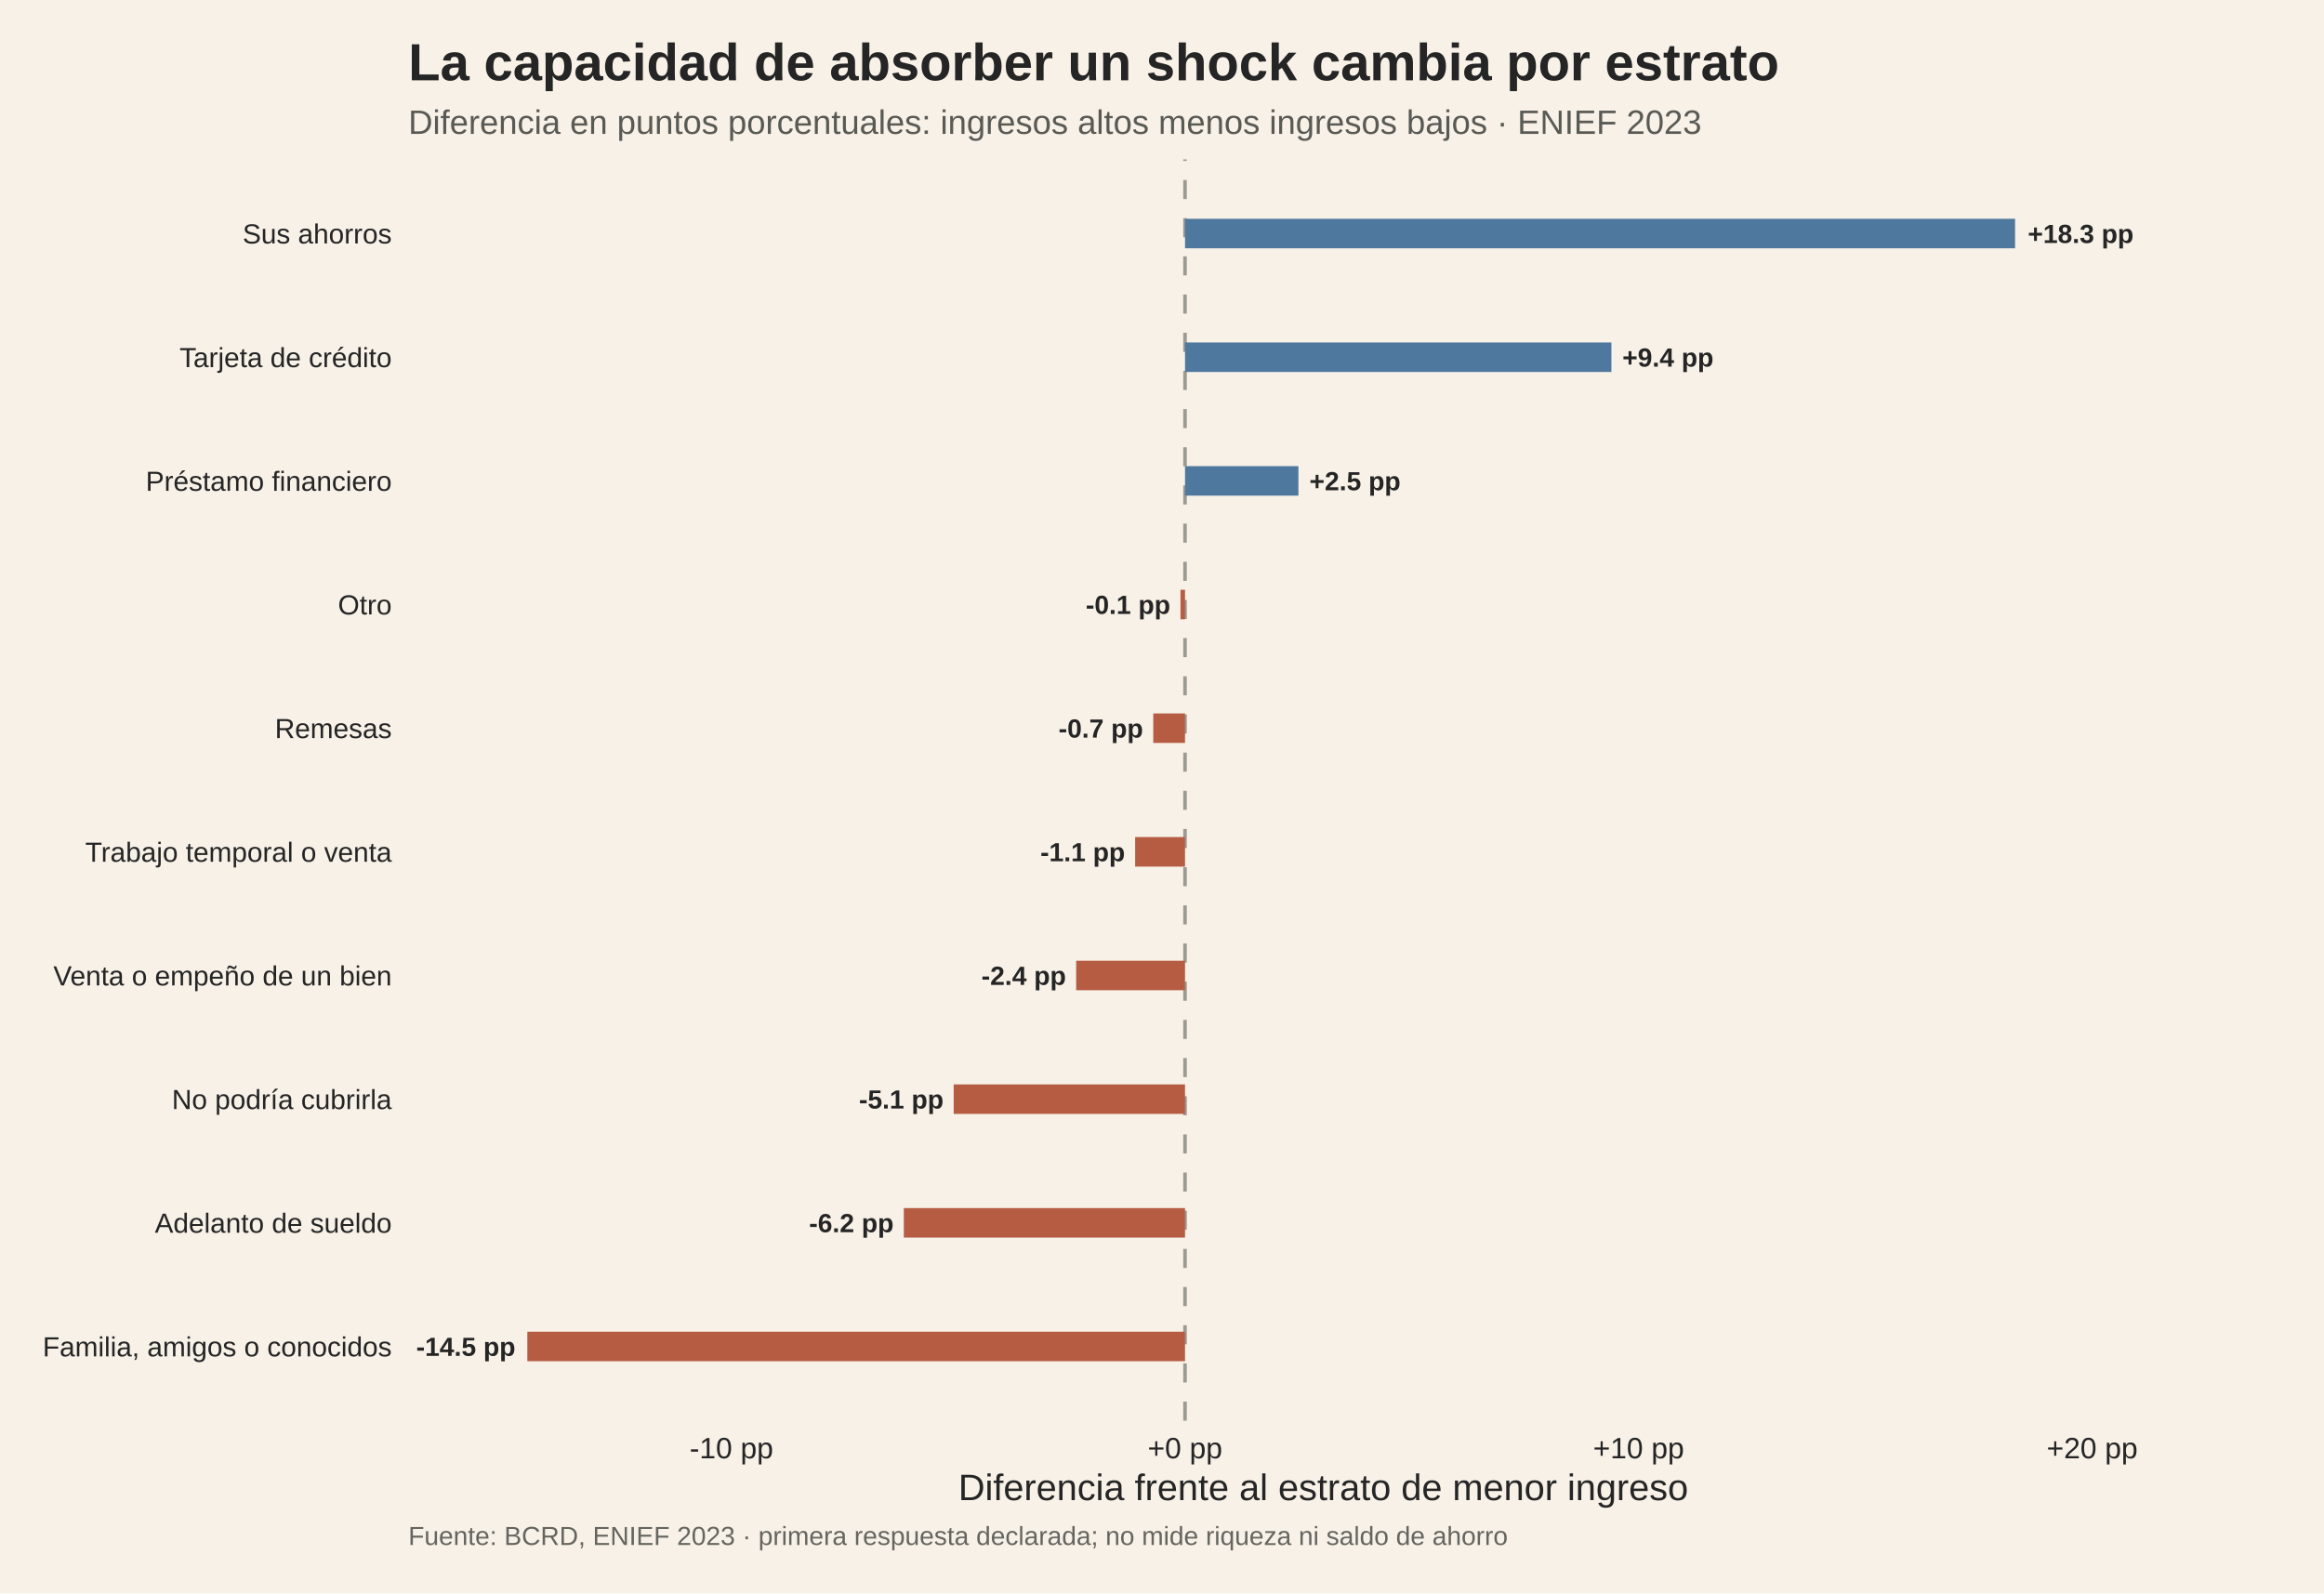
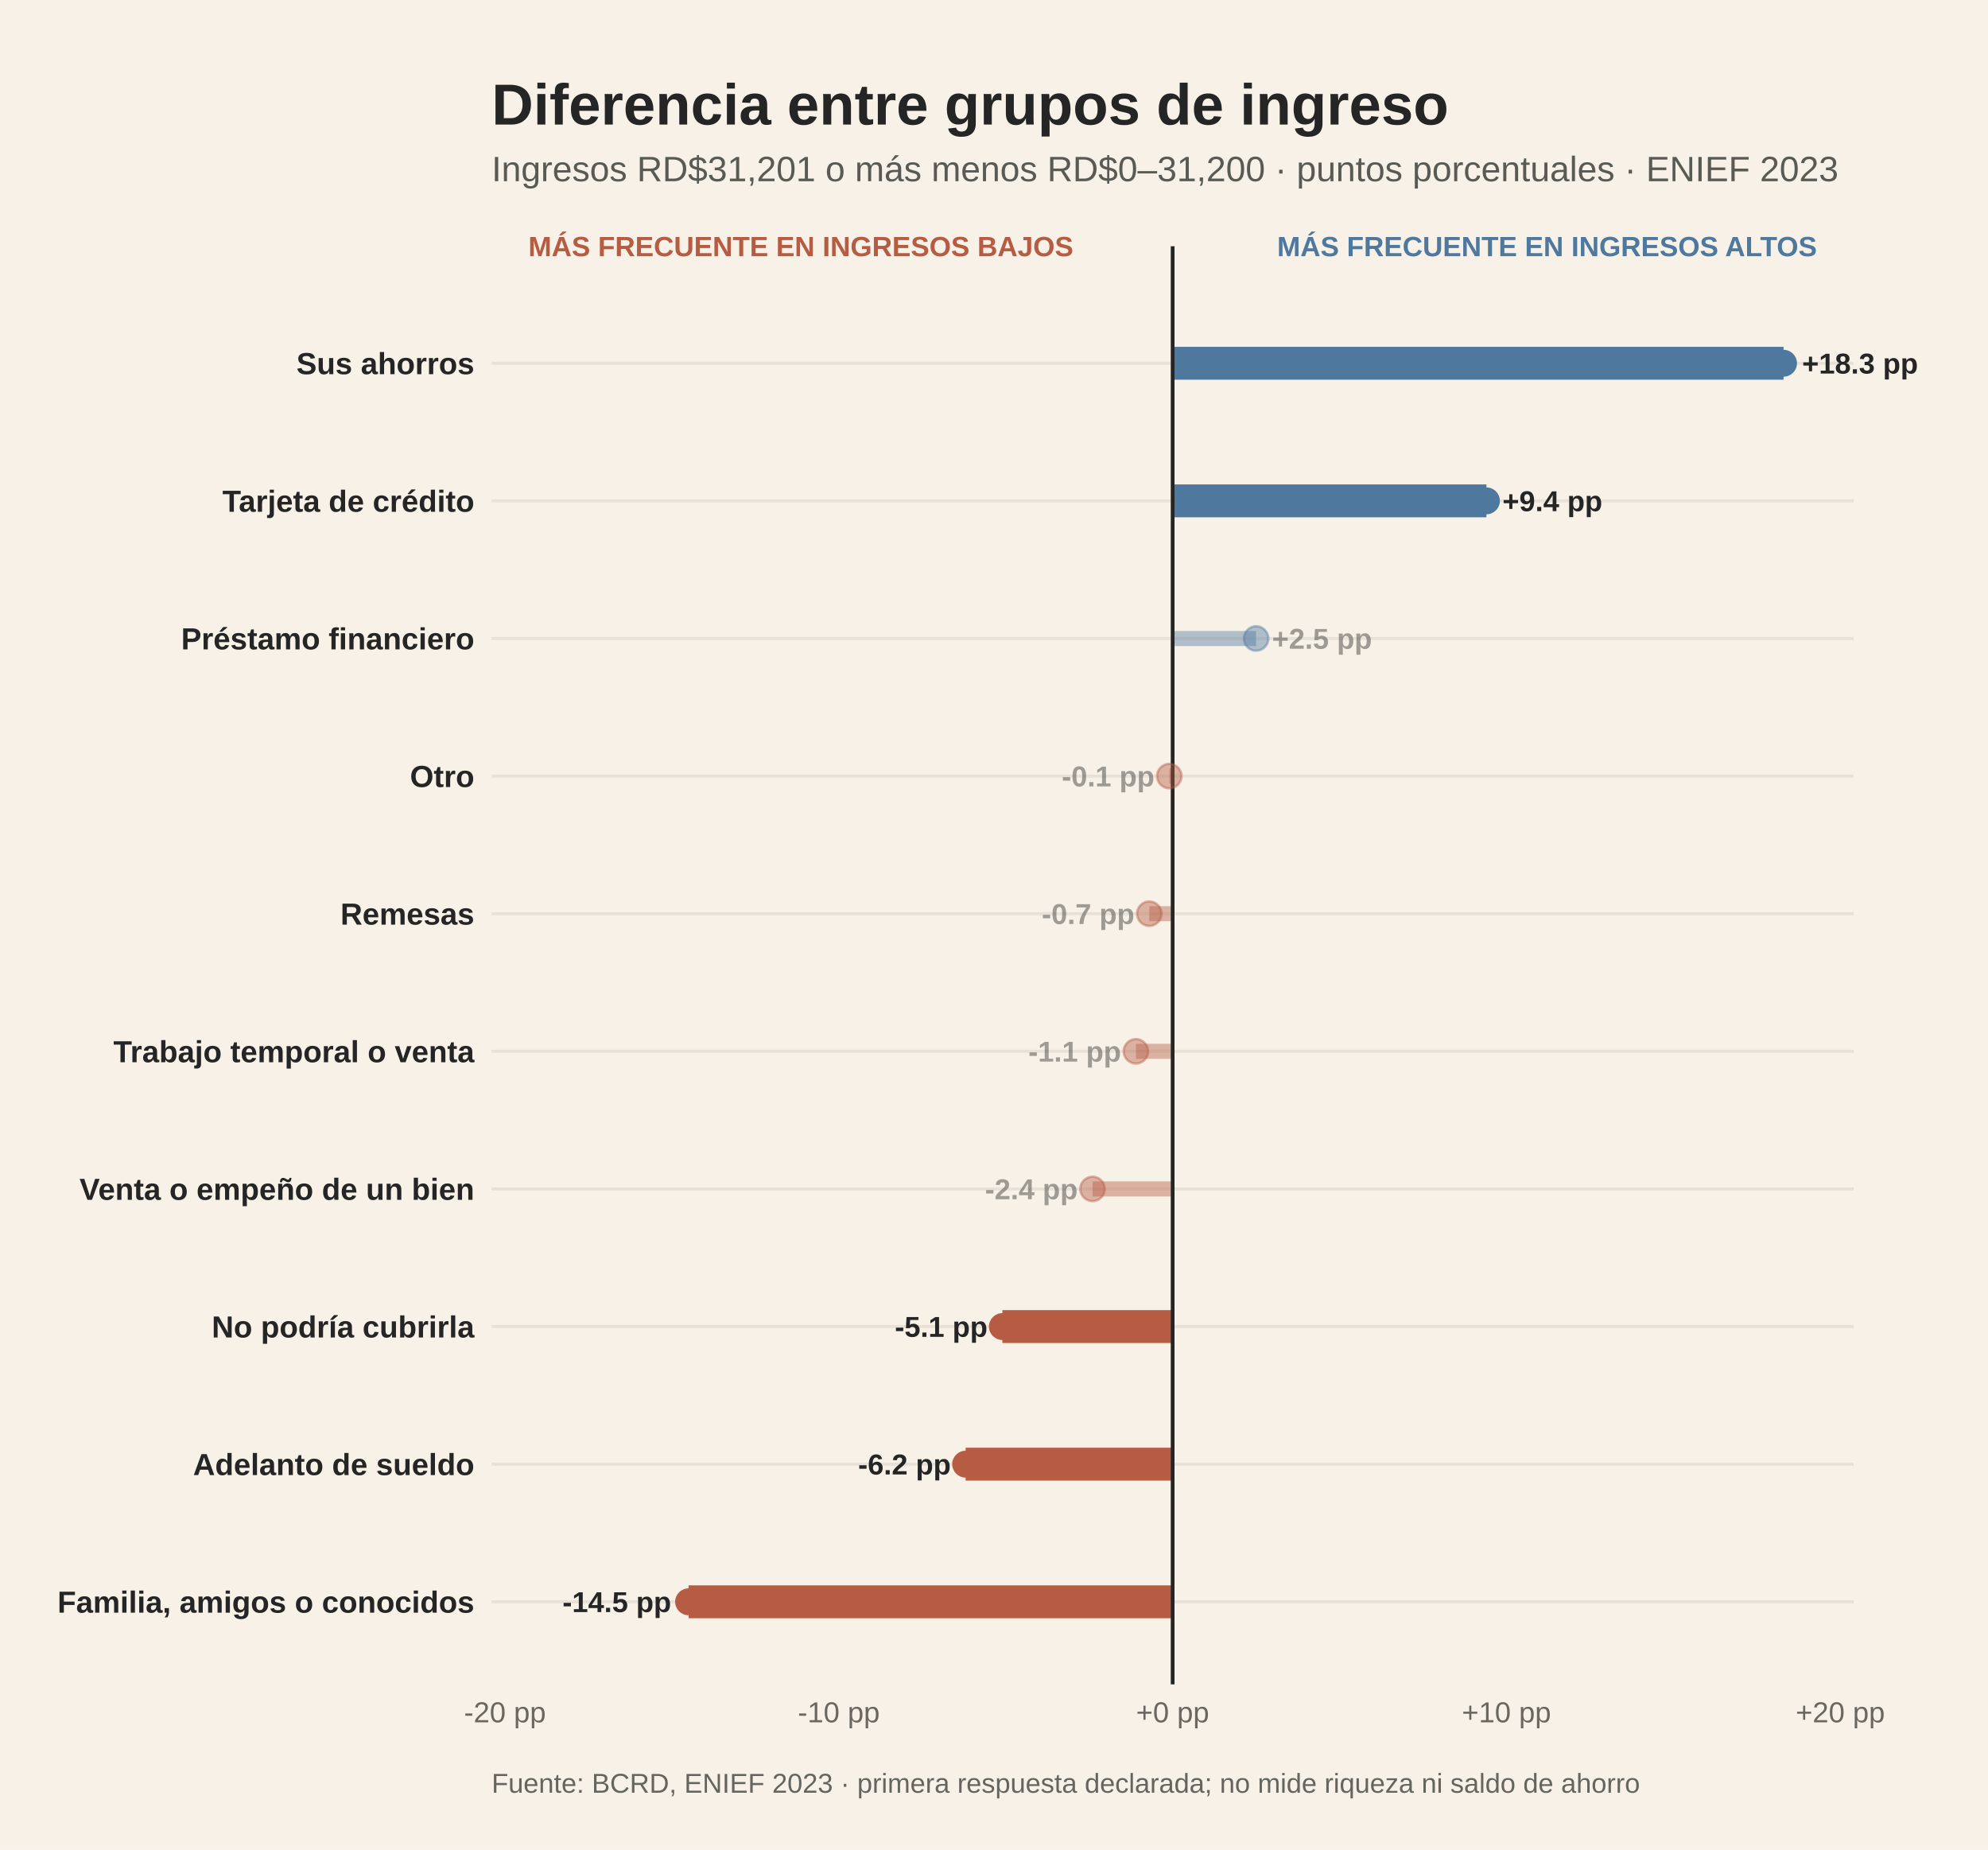
- <svg xmlns="http://www.w3.org/2000/svg" width="756.00pt" height="518.40pt" viewBox="0 0 756.00 518.40">
+ <svg xmlns="http://www.w3.org/2000/svg" width="619.20pt" height="576.00pt" viewBox="0 0 619.20 576.00">
  <g class="svglite">
    <defs>
      <style type="text/css">
    .svglite line, .svglite polyline, .svglite polygon, .svglite path, .svglite rect, .svglite circle {
      fill: none;
      stroke: #000000;
      stroke-linecap: round;
      stroke-linejoin: round;
      stroke-miterlimit: 10.00;
    }
    .svglite text {
      white-space: pre;
    }
    .svglite g.glyphgroup path {
      fill: inherit;
      stroke: none;
    }
  </style>
    </defs>
    <rect width="100%" height="100%" style="stroke: none; fill: #F7F1E7;" />
    <defs>
-       <clipPath id="cpMC4wMHw3NTYuMDB8MC4wMHw1MTguNDA=">
-         <rect x="0.00" y="0.00" width="756.00" height="518.40" />
+       <clipPath id="cpMC4wMHw2MTkuMjB8MC4wMHw1NzYuMDA=">
+         <rect x="0.00" y="0.00" width="619.20" height="576.00" />
      </clipPath>
    </defs>
-     <g clip-path="url(#cpMC4wMHw3NTYuMDB8MC4wMHw1MTguNDA=)">
-       <rect x="0" y="0.00" width="756.00" height="518.40" style="stroke-width: 1.16; stroke: none; fill: #F7F1E7;" />
-     </g>
-     <defs>
-       <clipPath id="cpMTMyLjgzfDcyOC4xMHw1MS44NXw0NjIuMjI=">
-         <rect x="132.83" y="51.85" width="595.28" height="410.37" />
-       </clipPath>
-     </defs>
-     <g clip-path="url(#cpMTMyLjgzfDcyOC4xMHw1MS44NXw0NjIuMjI=)">
-       <rect x="132.83" y="51.85" width="595.28" height="410.37" style="stroke-width: 1.16; stroke: none; fill: #F7F1E7;" />
-       <line x1="385.49" y1="462.22" x2="385.49" y2="51.85" style="stroke-width: 1.16; stroke: #9B9B94; stroke-dasharray: 6.21,6.21; stroke-linecap: butt;" />
-       <line x1="385.49" y1="75.99" x2="655.51" y2="75.99" style="stroke-width: 9.60; stroke: #4F789F; stroke-linecap: butt;" />
-       <line x1="385.49" y1="397.85" x2="294.01" y2="397.85" style="stroke-width: 9.60; stroke: #B65C43; stroke-linecap: butt;" />
-       <line x1="385.49" y1="317.38" x2="350.08" y2="317.38" style="stroke-width: 9.60; stroke: #B65C43; stroke-linecap: butt;" />
-       <line x1="385.49" y1="438.08" x2="171.54" y2="438.08" style="stroke-width: 9.60; stroke: #B65C43; stroke-linecap: butt;" />
-       <line x1="385.49" y1="116.22" x2="524.19" y2="116.22" style="stroke-width: 9.60; stroke: #4F789F; stroke-linecap: butt;" />
-       <line x1="385.49" y1="156.46" x2="422.38" y2="156.46" style="stroke-width: 9.60; stroke: #4F789F; stroke-linecap: butt;" />
-       <line x1="385.49" y1="277.15" x2="369.26" y2="277.15" style="stroke-width: 9.60; stroke: #B65C43; stroke-linecap: butt;" />
-       <line x1="385.49" y1="236.92" x2="375.16" y2="236.92" style="stroke-width: 9.60; stroke: #B65C43; stroke-linecap: butt;" />
-       <line x1="385.49" y1="357.62" x2="310.24" y2="357.62" style="stroke-width: 9.60; stroke: #B65C43; stroke-linecap: butt;" />
-       <line x1="385.49" y1="196.69" x2="384.02" y2="196.69" style="stroke-width: 9.60; stroke: #B65C43; stroke-linecap: butt;" />
-       <text x="659.64" y="79.05" style="font-size: 8.54px; font-weight: bold;fill: #252525; font-family: &quot;Arial&quot;;" textLength="34.42px" lengthAdjust="spacingAndGlyphs">+18.3 pp</text>
-       <text x="290.71" y="400.91" text-anchor="end" style="font-size: 8.54px; font-weight: bold;fill: #252525; font-family: &quot;Arial&quot;;" textLength="27.53px" lengthAdjust="spacingAndGlyphs">-6.2 pp</text>
-       <text x="346.78" y="320.44" text-anchor="end" style="font-size: 8.54px; font-weight: bold;fill: #252525; font-family: &quot;Arial&quot;;" textLength="27.53px" lengthAdjust="spacingAndGlyphs">-2.4 pp</text>
-       <text x="167.67" y="441.14" text-anchor="end" style="font-size: 8.54px; font-weight: bold;fill: #252525; font-family: &quot;Arial&quot;;" textLength="32.28px" lengthAdjust="spacingAndGlyphs">-14.5 pp</text>
-       <text x="527.75" y="119.28" style="font-size: 8.54px; font-weight: bold;fill: #252525; font-family: &quot;Arial&quot;;" textLength="29.67px" lengthAdjust="spacingAndGlyphs">+9.4 pp</text>
-       <text x="425.94" y="159.51" style="font-size: 8.54px; font-weight: bold;fill: #252525; font-family: &quot;Arial&quot;;" textLength="29.67px" lengthAdjust="spacingAndGlyphs">+2.5 pp</text>
-       <text x="365.96" y="280.21" text-anchor="end" style="font-size: 8.54px; font-weight: bold;fill: #252525; font-family: &quot;Arial&quot;;" textLength="27.53px" lengthAdjust="spacingAndGlyphs">-1.1 pp</text>
-       <text x="371.86" y="239.98" text-anchor="end" style="font-size: 8.54px; font-weight: bold;fill: #252525; font-family: &quot;Arial&quot;;" textLength="27.53px" lengthAdjust="spacingAndGlyphs">-0.7 pp</text>
-       <text x="306.94" y="360.67" text-anchor="end" style="font-size: 8.54px; font-weight: bold;fill: #252525; font-family: &quot;Arial&quot;;" textLength="27.53px" lengthAdjust="spacingAndGlyphs">-5.1 pp</text>
-       <text x="380.71" y="199.74" text-anchor="end" style="font-size: 8.54px; font-weight: bold;fill: #252525; font-family: &quot;Arial&quot;;" textLength="27.53px" lengthAdjust="spacingAndGlyphs">-0.1 pp</text>
-     </g>
-     <g clip-path="url(#cpMC4wMHw3NTYuMDB8MC4wMHw1MTguNDA=)">
-       <text x="127.45" y="441.30" text-anchor="end" style="font-size: 9.00px;fill: #252525; font-family: &quot;Arial&quot;;" textLength="113.50px" lengthAdjust="spacingAndGlyphs">Familia, amigos o conocidos</text>
-       <text x="127.45" y="401.07" text-anchor="end" style="font-size: 9.00px;fill: #252525; font-family: &quot;Arial&quot;;" textLength="77.00px" lengthAdjust="spacingAndGlyphs">Adelanto de sueldo</text>
-       <text x="127.45" y="360.84" text-anchor="end" style="font-size: 9.00px;fill: #252525; font-family: &quot;Arial&quot;;" textLength="71.50px" lengthAdjust="spacingAndGlyphs">No podría cubrirla</text>
-       <text x="127.45" y="320.61" text-anchor="end" style="font-size: 9.00px;fill: #252525; font-family: &quot;Arial&quot;;" textLength="110.00px" lengthAdjust="spacingAndGlyphs">Venta o empeño de un bien</text>
-       <text x="127.45" y="280.37" text-anchor="end" style="font-size: 9.00px;fill: #252525; font-family: &quot;Arial&quot;;" textLength="99.67px" lengthAdjust="spacingAndGlyphs">Trabajo temporal o venta</text>
-       <text x="127.45" y="240.14" text-anchor="end" style="font-size: 9.00px;fill: #252525; font-family: &quot;Arial&quot;;" textLength="38.00px" lengthAdjust="spacingAndGlyphs">Remesas</text>
-       <text x="127.45" y="199.91" text-anchor="end" style="font-size: 9.00px;fill: #252525; font-family: &quot;Arial&quot;;" textLength="17.50px" lengthAdjust="spacingAndGlyphs">Otro</text>
-       <text x="127.45" y="159.68" text-anchor="end" style="font-size: 9.00px;fill: #252525; font-family: &quot;Arial&quot;;" textLength="80.00px" lengthAdjust="spacingAndGlyphs">Préstamo financiero</text>
-       <text x="127.45" y="119.45" text-anchor="end" style="font-size: 9.00px;fill: #252525; font-family: &quot;Arial&quot;;" textLength="69.00px" lengthAdjust="spacingAndGlyphs">Tarjeta de crédito</text>
-       <text x="127.45" y="79.21" text-anchor="end" style="font-size: 9.00px;fill: #252525; font-family: &quot;Arial&quot;;" textLength="48.50px" lengthAdjust="spacingAndGlyphs">Sus ahorros</text>
-       <text x="237.94" y="474.47" text-anchor="middle" style="font-size: 9.60px;fill: #252525; font-family: &quot;Arial&quot;;" textLength="27.17px" lengthAdjust="spacingAndGlyphs">-10 pp</text>
-       <text x="385.49" y="474.47" text-anchor="middle" style="font-size: 9.60px;fill: #252525; font-family: &quot;Arial&quot;;" textLength="24.27px" lengthAdjust="spacingAndGlyphs">+0 pp</text>
-       <text x="533.04" y="474.47" text-anchor="middle" style="font-size: 9.60px;fill: #252525; font-family: &quot;Arial&quot;;" textLength="29.59px" lengthAdjust="spacingAndGlyphs">+10 pp</text>
-       <text x="680.59" y="474.47" text-anchor="middle" style="font-size: 9.60px;fill: #252525; font-family: &quot;Arial&quot;;" textLength="29.59px" lengthAdjust="spacingAndGlyphs">+20 pp</text>
-       <text x="430.47" y="488.07" text-anchor="middle" style="font-size: 12.00px;fill: #252525; font-family: &quot;Arial&quot;;" textLength="237.41px" lengthAdjust="spacingAndGlyphs">Diferencia frente al estrato de menor ingreso</text>
-       <text x="132.83" y="43.56" style="font-size: 11.00px;fill: #5A5A55; font-family: &quot;Arial&quot;;" textLength="420.97px" lengthAdjust="spacingAndGlyphs">Diferencia en puntos porcentuales: ingresos altos menos ingresos bajos · ENIEF 2023</text>
-       <text x="132.83" y="26.12" style="font-size: 17.00px; font-weight: bold;fill: #252525; font-family: &quot;Arial&quot;;" textLength="445.91px" lengthAdjust="spacingAndGlyphs">La capacidad de absorber un shock cambia por estrato</text>
-       <text x="132.83" y="502.66" style="font-size: 8.50px;fill: #65655F; font-family: &quot;Arial&quot;;" textLength="357.89px" lengthAdjust="spacingAndGlyphs">Fuente: BCRD, ENIEF 2023 · primera respuesta declarada; no mide riqueza ni saldo de ahorro</text>
+     <g clip-path="url(#cpMC4wMHw2MTkuMjB8MC4wMHw1NzYuMDA=)">
+       <rect x="0.00" y="0.00" width="619.20" height="576.00" style="stroke-width: 1.16; stroke: none; fill: #F7F1E7;" />
+       <rect x="153.13" y="76.69" width="424.23" height="447.83" style="stroke-width: 1.16; stroke: none; fill: #F7F1E7;" />
+       <line x1="153.13" y1="498.81" x2="577.36" y2="498.81" style="stroke-width: 0.96; stroke: #E8E1D7; stroke-linecap: butt;" />
+       <line x1="153.13" y1="455.95" x2="577.36" y2="455.95" style="stroke-width: 0.96; stroke: #E8E1D7; stroke-linecap: butt;" />
+       <line x1="153.13" y1="413.10" x2="577.36" y2="413.10" style="stroke-width: 0.96; stroke: #E8E1D7; stroke-linecap: butt;" />
+       <line x1="153.13" y1="370.24" x2="577.36" y2="370.24" style="stroke-width: 0.96; stroke: #E8E1D7; stroke-linecap: butt;" />
+       <line x1="153.13" y1="327.39" x2="577.36" y2="327.39" style="stroke-width: 0.96; stroke: #E8E1D7; stroke-linecap: butt;" />
+       <line x1="153.13" y1="284.53" x2="577.36" y2="284.53" style="stroke-width: 0.96; stroke: #E8E1D7; stroke-linecap: butt;" />
+       <line x1="153.13" y1="241.68" x2="577.36" y2="241.68" style="stroke-width: 0.96; stroke: #E8E1D7; stroke-linecap: butt;" />
+       <line x1="153.13" y1="198.83" x2="577.36" y2="198.83" style="stroke-width: 0.96; stroke: #E8E1D7; stroke-linecap: butt;" />
+       <line x1="153.13" y1="155.97" x2="577.36" y2="155.97" style="stroke-width: 0.96; stroke: #E8E1D7; stroke-linecap: butt;" />
+       <line x1="153.13" y1="113.12" x2="577.36" y2="113.12" style="stroke-width: 0.96; stroke: #E8E1D7; stroke-linecap: butt;" />
+       <line x1="365.24" y1="113.12" x2="555.52" y2="113.12" style="stroke-width: 10.24; stroke: #4F789F; stroke-linecap: butt;" />
+       <line x1="365.24" y1="455.95" x2="300.77" y2="455.95" style="stroke-width: 10.24; stroke: #B65C43; stroke-linecap: butt;" />
+       <line x1="365.24" y1="370.24" x2="340.29" y2="370.24" style="stroke-width: 4.69; stroke: #B65C43; stroke-opacity: 0.42; stroke-linecap: butt;" />
+       <line x1="365.24" y1="498.81" x2="214.47" y2="498.81" style="stroke-width: 10.24; stroke: #B65C43; stroke-linecap: butt;" />
+       <line x1="365.24" y1="155.97" x2="462.98" y2="155.97" style="stroke-width: 10.24; stroke: #4F789F; stroke-linecap: butt;" />
+       <line x1="365.24" y1="198.83" x2="391.24" y2="198.83" style="stroke-width: 4.69; stroke: #4F789F; stroke-opacity: 0.42; stroke-linecap: butt;" />
+       <line x1="365.24" y1="327.39" x2="353.80" y2="327.39" style="stroke-width: 4.69; stroke: #B65C43; stroke-opacity: 0.42; stroke-linecap: butt;" />
+       <line x1="365.24" y1="284.53" x2="357.96" y2="284.53" style="stroke-width: 4.69; stroke: #B65C43; stroke-opacity: 0.42; stroke-linecap: butt;" />
+       <line x1="365.24" y1="413.10" x2="312.21" y2="413.10" style="stroke-width: 10.24; stroke: #B65C43; stroke-linecap: butt;" />
+       <line x1="365.24" y1="241.68" x2="364.20" y2="241.68" style="stroke-width: 4.69; stroke: #B65C43; stroke-opacity: 0.42; stroke-linecap: butt;" />
+       <line x1="365.24" y1="524.52" x2="365.24" y2="76.69" style="stroke-width: 1.17; stroke: #252525; stroke-linecap: butt;" />
+       <circle cx="555.52" cy="113.12" r="3.80" style="stroke-width: 0.77; stroke: #4F789F; fill: #4F789F;" />
+       <circle cx="300.77" cy="455.95" r="3.80" style="stroke-width: 0.77; stroke: #B65C43; fill: #B65C43;" />
+       <circle cx="340.29" cy="370.24" r="3.80" style="stroke-width: 0.77; stroke: #B65C43; stroke-opacity: 0.42; fill: #B65C43; fill-opacity: 0.42;" />
+       <circle cx="214.47" cy="498.81" r="3.80" style="stroke-width: 0.77; stroke: #B65C43; fill: #B65C43;" />
+       <circle cx="462.98" cy="155.97" r="3.80" style="stroke-width: 0.77; stroke: #4F789F; fill: #4F789F;" />
+       <circle cx="391.24" cy="198.83" r="3.80" style="stroke-width: 0.77; stroke: #4F789F; stroke-opacity: 0.42; fill: #4F789F; fill-opacity: 0.42;" />
+       <circle cx="353.80" cy="327.39" r="3.80" style="stroke-width: 0.77; stroke: #B65C43; stroke-opacity: 0.42; fill: #B65C43; fill-opacity: 0.42;" />
+       <circle cx="357.96" cy="284.53" r="3.80" style="stroke-width: 0.77; stroke: #B65C43; stroke-opacity: 0.42; fill: #B65C43; fill-opacity: 0.42;" />
+       <circle cx="312.21" cy="413.10" r="3.80" style="stroke-width: 0.77; stroke: #B65C43; fill: #B65C43;" />
+       <circle cx="364.20" cy="241.68" r="3.80" style="stroke-width: 0.77; stroke: #B65C43; stroke-opacity: 0.42; fill: #B65C43; fill-opacity: 0.42;" />
+       <text x="561.30" y="116.32" style="font-size: 8.96px; font-weight: bold;fill: #252525; font-family: &quot;Arial&quot;;" textLength="36.09px" lengthAdjust="spacingAndGlyphs">+18.3 pp</text>
+       <text x="296.16" y="459.16" text-anchor="end" style="font-size: 8.96px; font-weight: bold;fill: #252525; font-family: &quot;Arial&quot;;" textLength="28.86px" lengthAdjust="spacingAndGlyphs">-6.2 pp</text>
+       <text x="335.67" y="373.45" text-anchor="end" style="font-size: 8.96px; font-weight: bold;fill: #252525; fill-opacity: 0.42; font-family: &quot;Arial&quot;;" textLength="28.86px" lengthAdjust="spacingAndGlyphs">-2.4 pp</text>
+       <text x="209.06" y="502.01" text-anchor="end" style="font-size: 8.96px; font-weight: bold;fill: #252525; font-family: &quot;Arial&quot;;" textLength="33.84px" lengthAdjust="spacingAndGlyphs">-14.5 pp</text>
+       <text x="467.96" y="159.18" style="font-size: 8.96px; font-weight: bold;fill: #252525; font-family: &quot;Arial&quot;;" textLength="31.11px" lengthAdjust="spacingAndGlyphs">+9.4 pp</text>
+       <text x="396.21" y="202.03" style="font-size: 8.96px; font-weight: bold;fill: #252525; fill-opacity: 0.42; font-family: &quot;Arial&quot;;" textLength="31.11px" lengthAdjust="spacingAndGlyphs">+2.5 pp</text>
+       <text x="349.19" y="330.59" text-anchor="end" style="font-size: 8.96px; font-weight: bold;fill: #252525; fill-opacity: 0.42; font-family: &quot;Arial&quot;;" textLength="28.86px" lengthAdjust="spacingAndGlyphs">-1.1 pp</text>
+       <text x="353.35" y="287.74" text-anchor="end" style="font-size: 8.96px; font-weight: bold;fill: #252525; fill-opacity: 0.42; font-family: &quot;Arial&quot;;" textLength="28.86px" lengthAdjust="spacingAndGlyphs">-0.7 pp</text>
+       <text x="307.59" y="416.30" text-anchor="end" style="font-size: 8.96px; font-weight: bold;fill: #252525; font-family: &quot;Arial&quot;;" textLength="28.86px" lengthAdjust="spacingAndGlyphs">-5.1 pp</text>
+       <text x="359.58" y="244.88" text-anchor="end" style="font-size: 8.96px; font-weight: bold;fill: #252525; fill-opacity: 0.42; font-family: &quot;Arial&quot;;" textLength="28.86px" lengthAdjust="spacingAndGlyphs">-0.1 pp</text>
+       <text x="164.56" y="79.79" style="font-size: 8.68px; font-weight: bold;fill: #B65C43; font-family: &quot;Arial&quot;;" textLength="169.61px" lengthAdjust="spacingAndGlyphs">MÁS FRECUENTE EN INGRESOS BAJOS</text>
+       <text x="565.92" y="79.79" text-anchor="end" style="font-size: 8.68px; font-weight: bold;fill: #4F789F; font-family: &quot;Arial&quot;;" textLength="167.98px" lengthAdjust="spacingAndGlyphs">MÁS FRECUENTE EN INGRESOS ALTOS</text>
+       <text x="147.75" y="502.20" text-anchor="end" style="font-size: 9.50px; font-weight: bold;fill: #252525; font-family: &quot;Arial&quot;;" textLength="129.81px" lengthAdjust="spacingAndGlyphs">Familia, amigos o conocidos</text>
+       <text x="147.75" y="459.35" text-anchor="end" style="font-size: 9.50px; font-weight: bold;fill: #252525; font-family: &quot;Arial&quot;;" textLength="87.56px" lengthAdjust="spacingAndGlyphs">Adelanto de sueldo</text>
+       <text x="147.75" y="416.50" text-anchor="end" style="font-size: 9.50px; font-weight: bold;fill: #252525; font-family: &quot;Arial&quot;;" textLength="81.80px" lengthAdjust="spacingAndGlyphs">No podría cubrirla</text>
+       <text x="147.75" y="373.64" text-anchor="end" style="font-size: 9.50px; font-weight: bold;fill: #252525; font-family: &quot;Arial&quot;;" textLength="122.92px" lengthAdjust="spacingAndGlyphs">Venta o empeño de un bien</text>
+       <text x="147.75" y="330.79" text-anchor="end" style="font-size: 9.50px; font-weight: bold;fill: #252525; font-family: &quot;Arial&quot;;" textLength="112.39px" lengthAdjust="spacingAndGlyphs">Trabajo temporal o venta</text>
+       <text x="147.75" y="287.93" text-anchor="end" style="font-size: 9.50px; font-weight: bold;fill: #252525; font-family: &quot;Arial&quot;;" textLength="41.72px" lengthAdjust="spacingAndGlyphs">Remesas</text>
+       <text x="147.75" y="245.08" text-anchor="end" style="font-size: 9.50px; font-weight: bold;fill: #252525; font-family: &quot;Arial&quot;;" textLength="20.05px" lengthAdjust="spacingAndGlyphs">Otro</text>
+       <text x="147.75" y="202.22" text-anchor="end" style="font-size: 9.50px; font-weight: bold;fill: #252525; font-family: &quot;Arial&quot;;" textLength="91.31px" lengthAdjust="spacingAndGlyphs">Préstamo financiero</text>
+       <text x="147.75" y="159.37" text-anchor="end" style="font-size: 9.50px; font-weight: bold;fill: #252525; font-family: &quot;Arial&quot;;" textLength="78.45px" lengthAdjust="spacingAndGlyphs">Tarjeta de crédito</text>
+       <text x="147.75" y="116.52" text-anchor="end" style="font-size: 9.50px; font-weight: bold;fill: #252525; font-family: &quot;Arial&quot;;" textLength="55.42px" lengthAdjust="spacingAndGlyphs">Sus ahorros</text>
+       <text x="157.28" y="536.34" text-anchor="middle" style="font-size: 9.00px;fill: #6A6761; font-family: &quot;Arial&quot;;" textLength="25.50px" lengthAdjust="spacingAndGlyphs">-20 pp</text>
+       <text x="261.26" y="536.34" text-anchor="middle" style="font-size: 9.00px;fill: #6A6761; font-family: &quot;Arial&quot;;" textLength="25.50px" lengthAdjust="spacingAndGlyphs">-10 pp</text>
+       <text x="365.24" y="536.34" text-anchor="middle" style="font-size: 9.00px;fill: #6A6761; font-family: &quot;Arial&quot;;" textLength="22.75px" lengthAdjust="spacingAndGlyphs">+0 pp</text>
+       <text x="469.22" y="536.34" text-anchor="middle" style="font-size: 9.00px;fill: #6A6761; font-family: &quot;Arial&quot;;" textLength="27.75px" lengthAdjust="spacingAndGlyphs">+10 pp</text>
+       <text x="573.20" y="536.34" text-anchor="middle" style="font-size: 9.00px;fill: #6A6761; font-family: &quot;Arial&quot;;" textLength="27.75px" lengthAdjust="spacingAndGlyphs">+20 pp</text>
+       <text x="153.13" y="56.44" style="font-size: 11.00px;fill: #5A5A55; font-family: &quot;Arial&quot;;" textLength="419.78px" lengthAdjust="spacingAndGlyphs">Ingresos RD$31,201 o más menos RD$0–31,200 · puntos porcentuales · ENIEF 2023</text>
+       <text x="153.13" y="38.79" style="font-size: 18.00px; font-weight: bold;fill: #252525; font-family: &quot;Arial&quot;;" textLength="298.16px" lengthAdjust="spacingAndGlyphs">Diferencia entre grupos de ingreso</text>
+       <text x="153.13" y="558.27" style="font-size: 8.50px;fill: #65655F; font-family: &quot;Arial&quot;;" textLength="357.89px" lengthAdjust="spacingAndGlyphs">Fuente: BCRD, ENIEF 2023 · primera respuesta declarada; no mide riqueza ni saldo de ahorro</text>
    </g>
  </g>
</svg>
